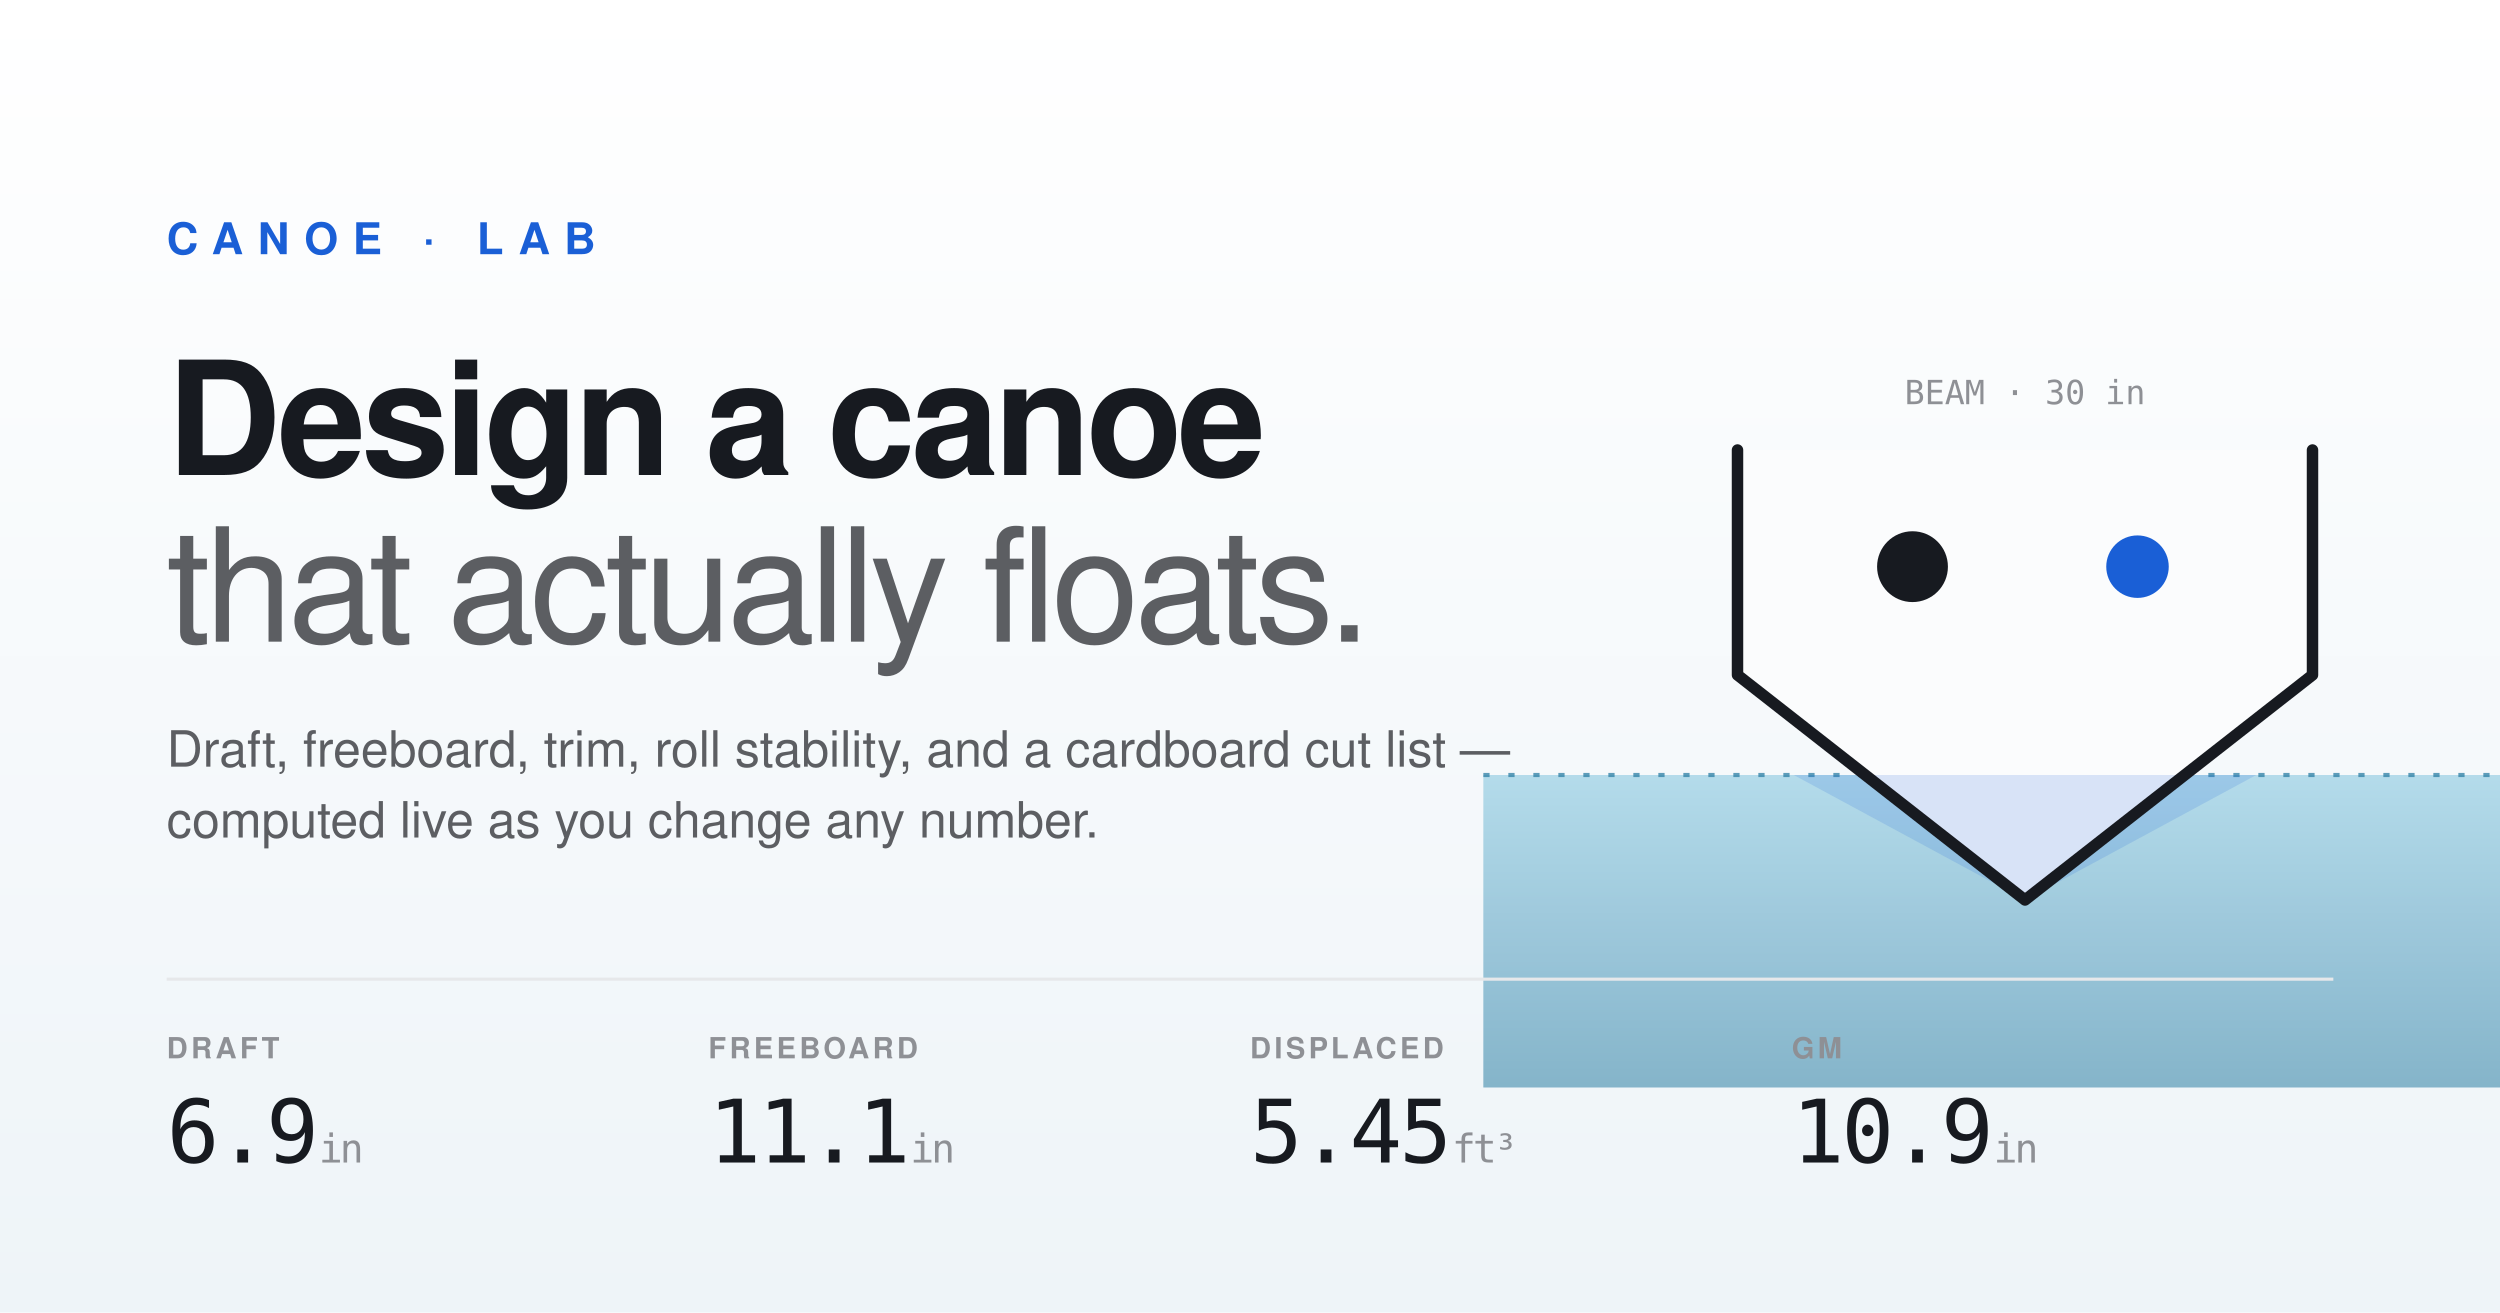
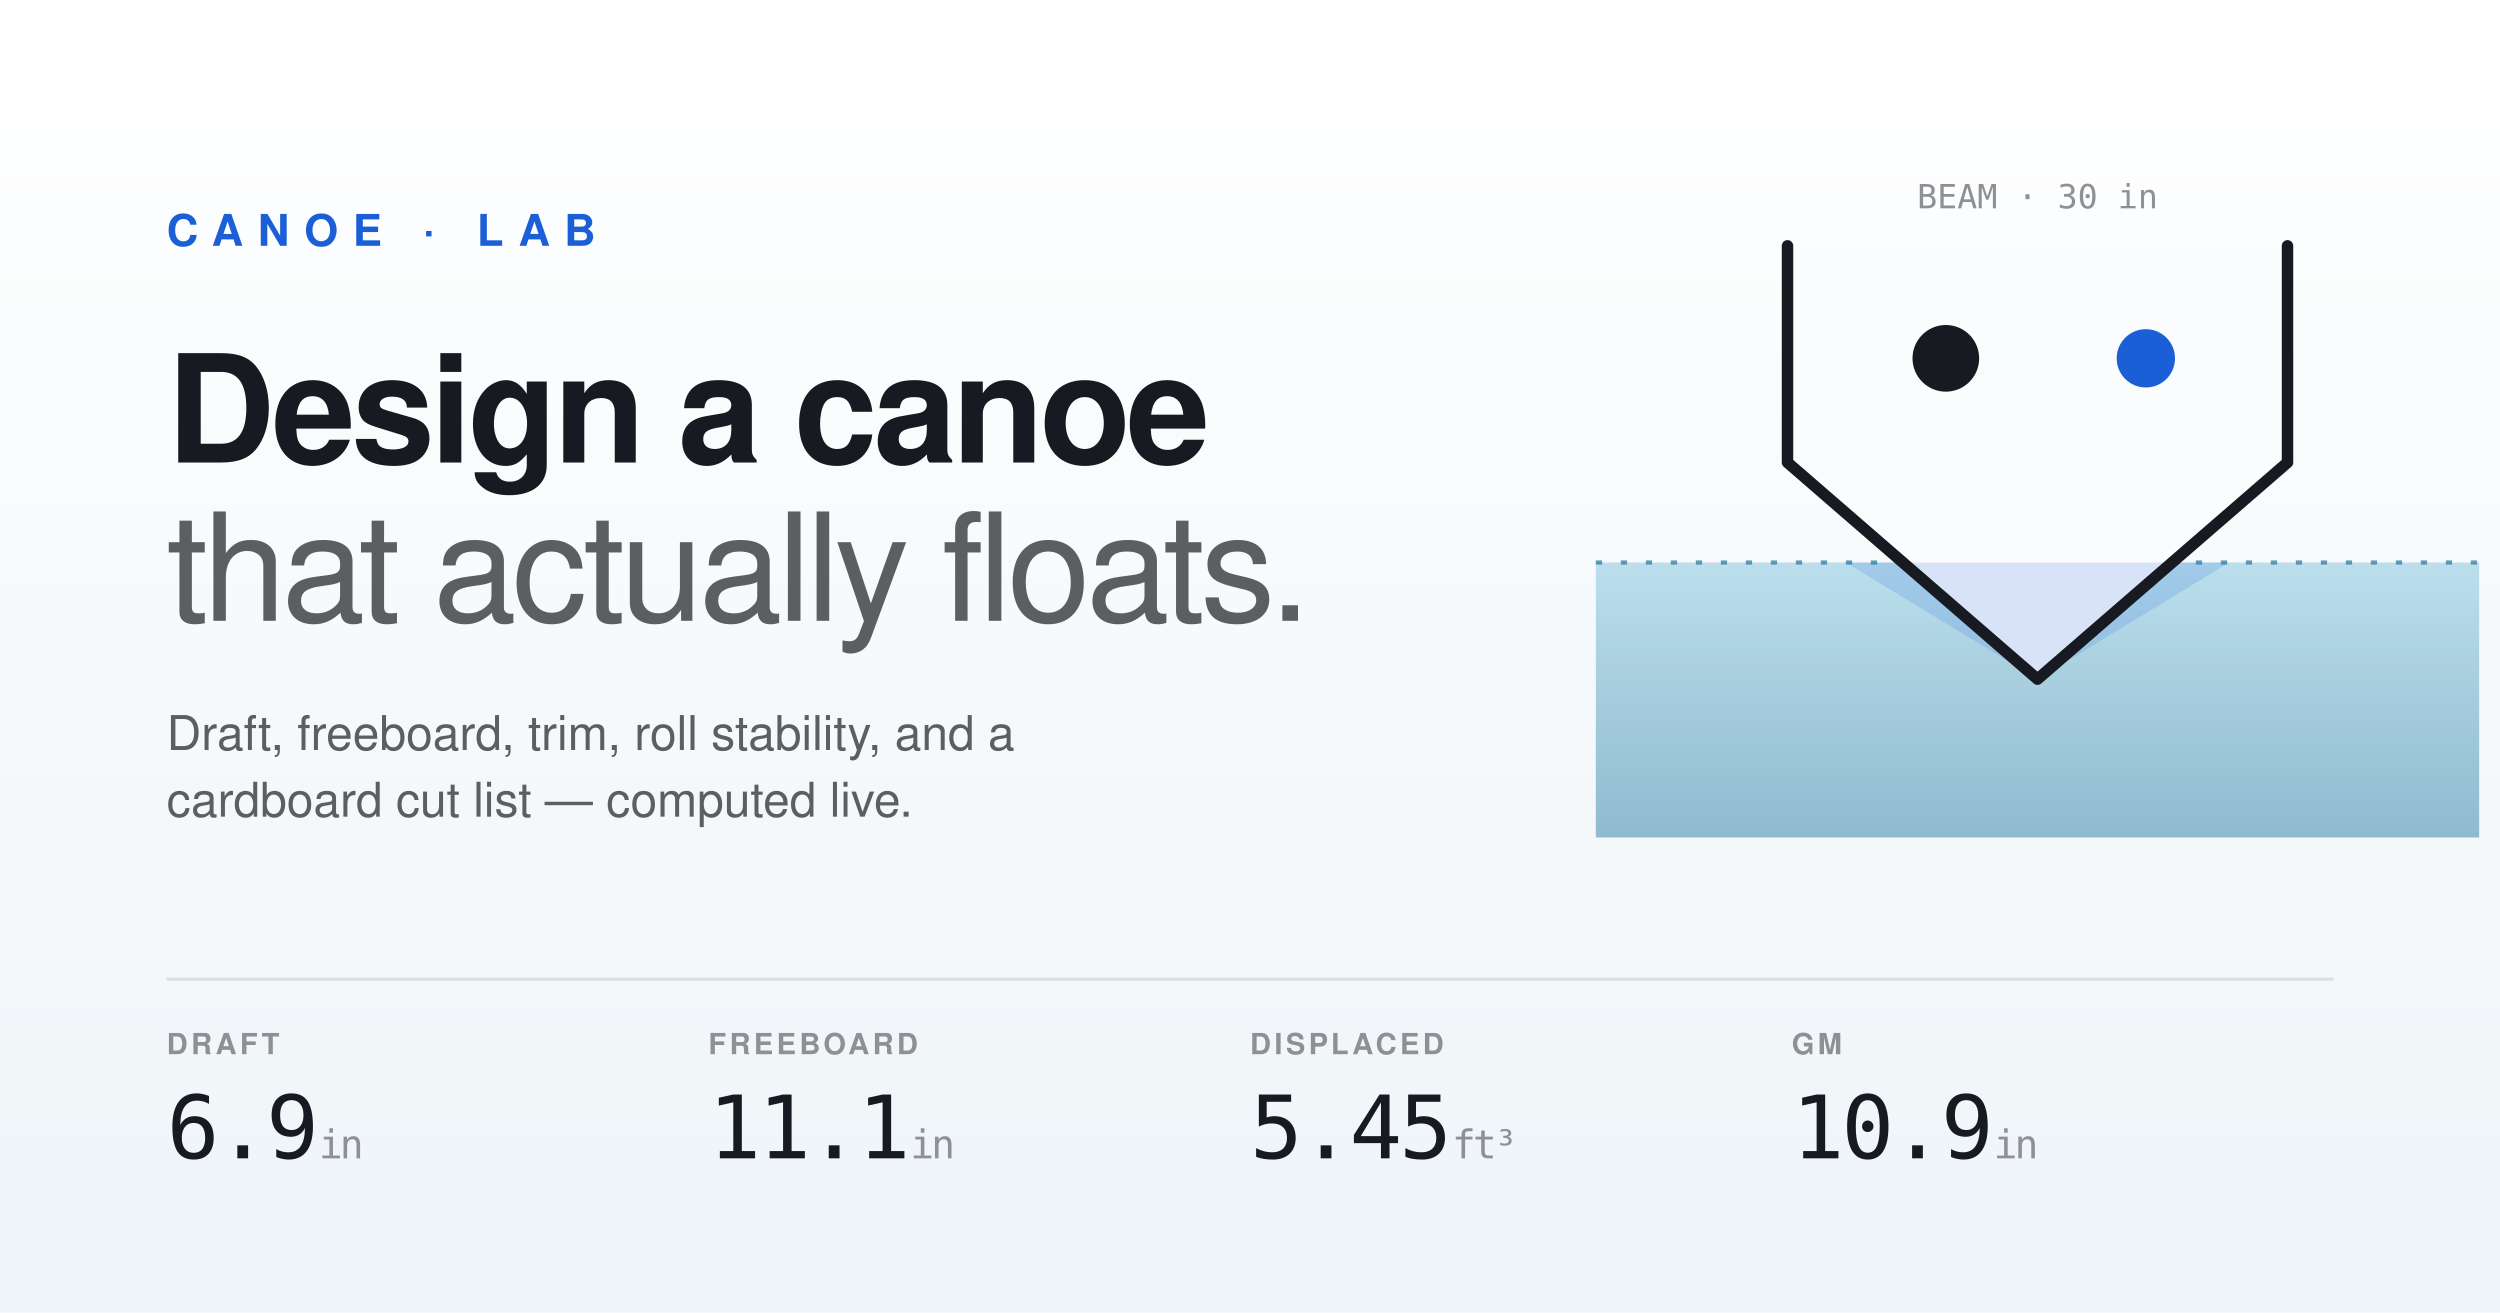
<svg xmlns="http://www.w3.org/2000/svg" width="1200" height="630" viewBox="0 0 1200 630" font-family="Avenir Next, Helvetica Neue, Helvetica, sans-serif">
  <defs>
    <linearGradient id="sky" x1="0" y1="0" x2="0" y2="1">
      <stop offset="0" stop-color="#ffffff" />
      <stop offset="1" stop-color="#eef4f8" />
    </linearGradient>
    <linearGradient id="water" x1="0" y1="0" x2="0" y2="1">
-       <stop offset="0" stop-color="#7fc3dd" stop-opacity=".55" />
-       <stop offset="1" stop-color="#2b7ea3" stop-opacity=".55" />
+       <stop offset="0" stop-color="#7fc3dd" stop-opacity=".5" />
+       <stop offset="1" stop-color="#2b7ea3" stop-opacity=".5" />
    </linearGradient>
  </defs>
  <rect width="1200" height="630" fill="url(#sky)" />
-   <text x="80" y="122" font-size="21" font-weight="600" letter-spacing="7" fill="#1a5fd6">CANOE · LAB</text>
-   <text x="80" y="228" font-size="76" font-weight="600" letter-spacing="-2.4" fill="#171a20">Design a canoe</text>
-   <text x="80" y="308" font-size="76" font-weight="300" letter-spacing="-2.4" fill="#5c5e62">that actually floats.</text>
-   <text x="80" y="368" font-size="24" fill="#5c5e62">Draft, freeboard, trim, roll stability, and a cardboard cut list —</text>
-   <text x="80" y="402" font-size="24" fill="#5c5e62">computed live as you change any number.</text>
-   <g transform="translate(742 176)">
-     <rect x="-30" y="196" width="520" height="150" fill="url(#water)" />
-     <line x1="-30" y1="196" x2="490" y2="196" stroke="#2b7ea3" stroke-width="2" stroke-dasharray="3 9" opacity=".75" />
-     <path d="M92 40 L92 148 L230 256 L368 148 L368 40 Z" fill="#fbfcfd" />
-     <path d="M119 196 L230 256 L341 196 Z" fill="#1a5fd6" opacity=".16" />
-     <path d="M92 40 L92 148 L230 256 L368 148 L368 40" fill="none" stroke="#171a20" stroke-width="5.5" stroke-linejoin="round" stroke-linecap="round" />
-     <circle cx="176" cy="96" r="17" fill="#171a20" />
-     <circle cx="284" cy="96" r="15" fill="#1a5fd6" />
-     <text x="230" y="18" text-anchor="middle" font-size="16" fill="#8e9095" font-family="SF Mono, ui-monospace, monospace">BEAM · 30 in</text>
+   <text x="80" y="118" font-size="21" font-weight="600" letter-spacing="7" fill="#1a5fd6">CANOE · LAB</text>
+   <text x="80" y="222" font-size="72" font-weight="600" letter-spacing="-2.2" fill="#171a20">Design a canoe</text>
+   <text x="80" y="298" font-size="72" font-weight="300" letter-spacing="-2.2" fill="#5c5e62">that actually floats.</text>
+   <text x="80" y="360" font-size="23" fill="#5c5e62">Draft, freeboard, trim, roll stability, and a</text>
+   <text x="80" y="392" font-size="23" fill="#5c5e62">cardboard cut list — computed live.</text>
+   <g transform="translate(700 74)">
+     <rect x="66" y="196" width="424" height="132" fill="url(#water)" />
+     <line x1="66" y1="196" x2="490" y2="196" stroke="#2b7ea3" stroke-width="2" stroke-dasharray="3 9" opacity=".75" />
+     <path d="M158 44 L158 148 L278 252 L398 148 L398 44 Z" fill="#fbfcfd" />
+     <path d="M186 196 L278 252 L370 196 Z" fill="#1a5fd6" opacity=".16" />
+     <path d="M158 44 L158 148 L278 252 L398 148 L398 44" fill="none" stroke="#171a20" stroke-width="5.5" stroke-linejoin="round" stroke-linecap="round" />
+     <circle cx="234" cy="98" r="16" fill="#171a20" />
+     <circle cx="330" cy="98" r="14" fill="#1a5fd6" />
+     <text x="278" y="26" text-anchor="middle" font-size="16" fill="#8e9095" font-family="SF Mono, ui-monospace, monospace">BEAM · 30 in</text>
  </g>
-   <g font-family="SF Mono, ui-monospace, monospace">
-     <line x1="80" y1="470" x2="1120" y2="470" stroke="#e6e8ea" stroke-width="1.5" />
-     <g fill="#8e9095" font-size="14" font-family="Avenir Next, Helvetica, sans-serif" font-weight="600" letter-spacing="1.6">
-       <text x="80" y="508">DRAFT</text>
-       <text x="340" y="508">FREEBOARD</text>
-       <text x="600" y="508">DISPLACED</text>
-       <text x="860" y="508">GM</text>
-     </g>
-     <g fill="#171a20" font-size="42" font-weight="500" letter-spacing="-1.4">
-       <text x="80" y="558">6.9<tspan font-size="19" fill="#8e9095"> in</tspan>
-       </text>
-       <text x="340" y="558">11.1<tspan font-size="19" fill="#8e9095"> in</tspan>
-       </text>
-       <text x="600" y="558">5.45<tspan font-size="19" fill="#8e9095"> ft³</tspan>
-       </text>
-       <text x="860" y="558">10.9<tspan font-size="19" fill="#8e9095"> in</tspan>
-       </text>
-     </g>
+   <line x1="80" y1="470" x2="1120" y2="470" stroke="#d9e0e4" stroke-width="1.5" />
+   <g fill="#8e9095" font-size="14" font-weight="600" letter-spacing="1.6">
+     <text x="80" y="506">DRAFT</text>
+     <text x="340" y="506">FREEBOARD</text>
+     <text x="600" y="506">DISPLACED</text>
+     <text x="860" y="506">GM</text>
+   </g>
+   <g fill="#171a20" font-size="42" font-weight="500" letter-spacing="-1.4" font-family="SF Mono, ui-monospace, monospace">
+     <text x="80" y="556">6.9<tspan font-size="19" fill="#8e9095"> in</tspan>
+     </text>
+     <text x="340" y="556">11.1<tspan font-size="19" fill="#8e9095"> in</tspan>
+     </text>
+     <text x="600" y="556">5.45<tspan font-size="19" fill="#8e9095"> ft³</tspan>
+     </text>
+     <text x="860" y="556">10.9<tspan font-size="19" fill="#8e9095"> in</tspan>
+     </text>
  </g>
</svg>
